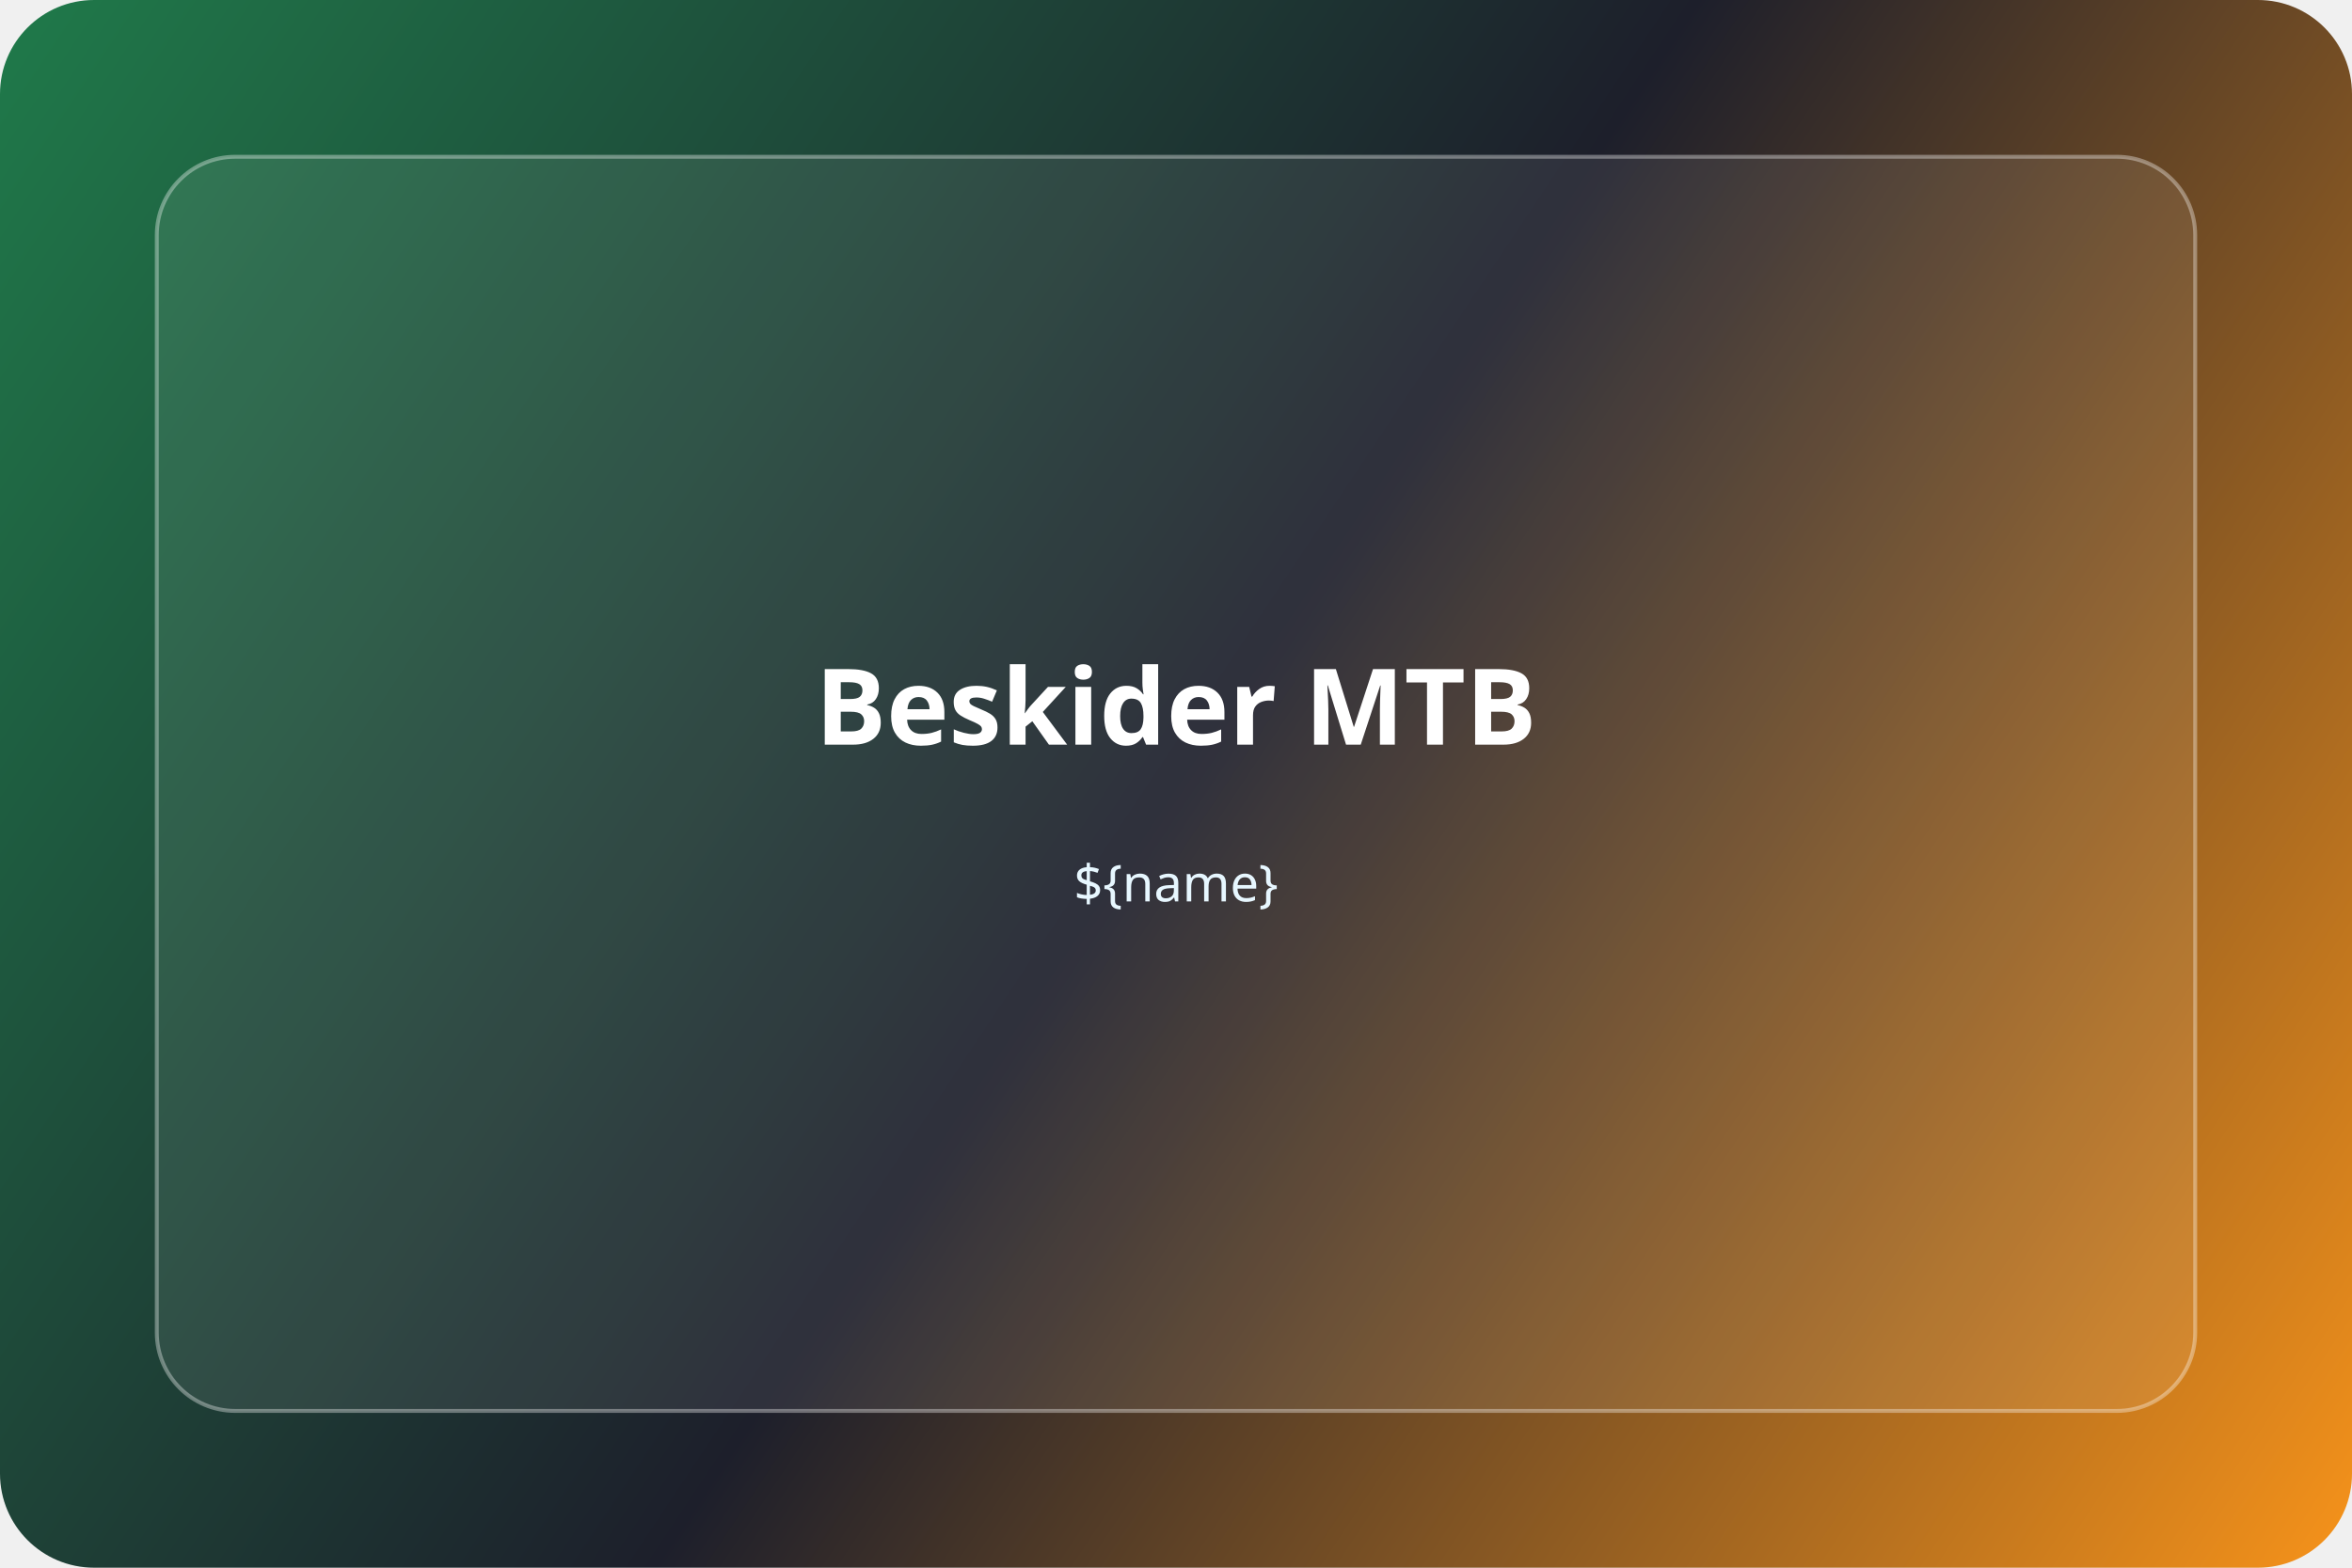
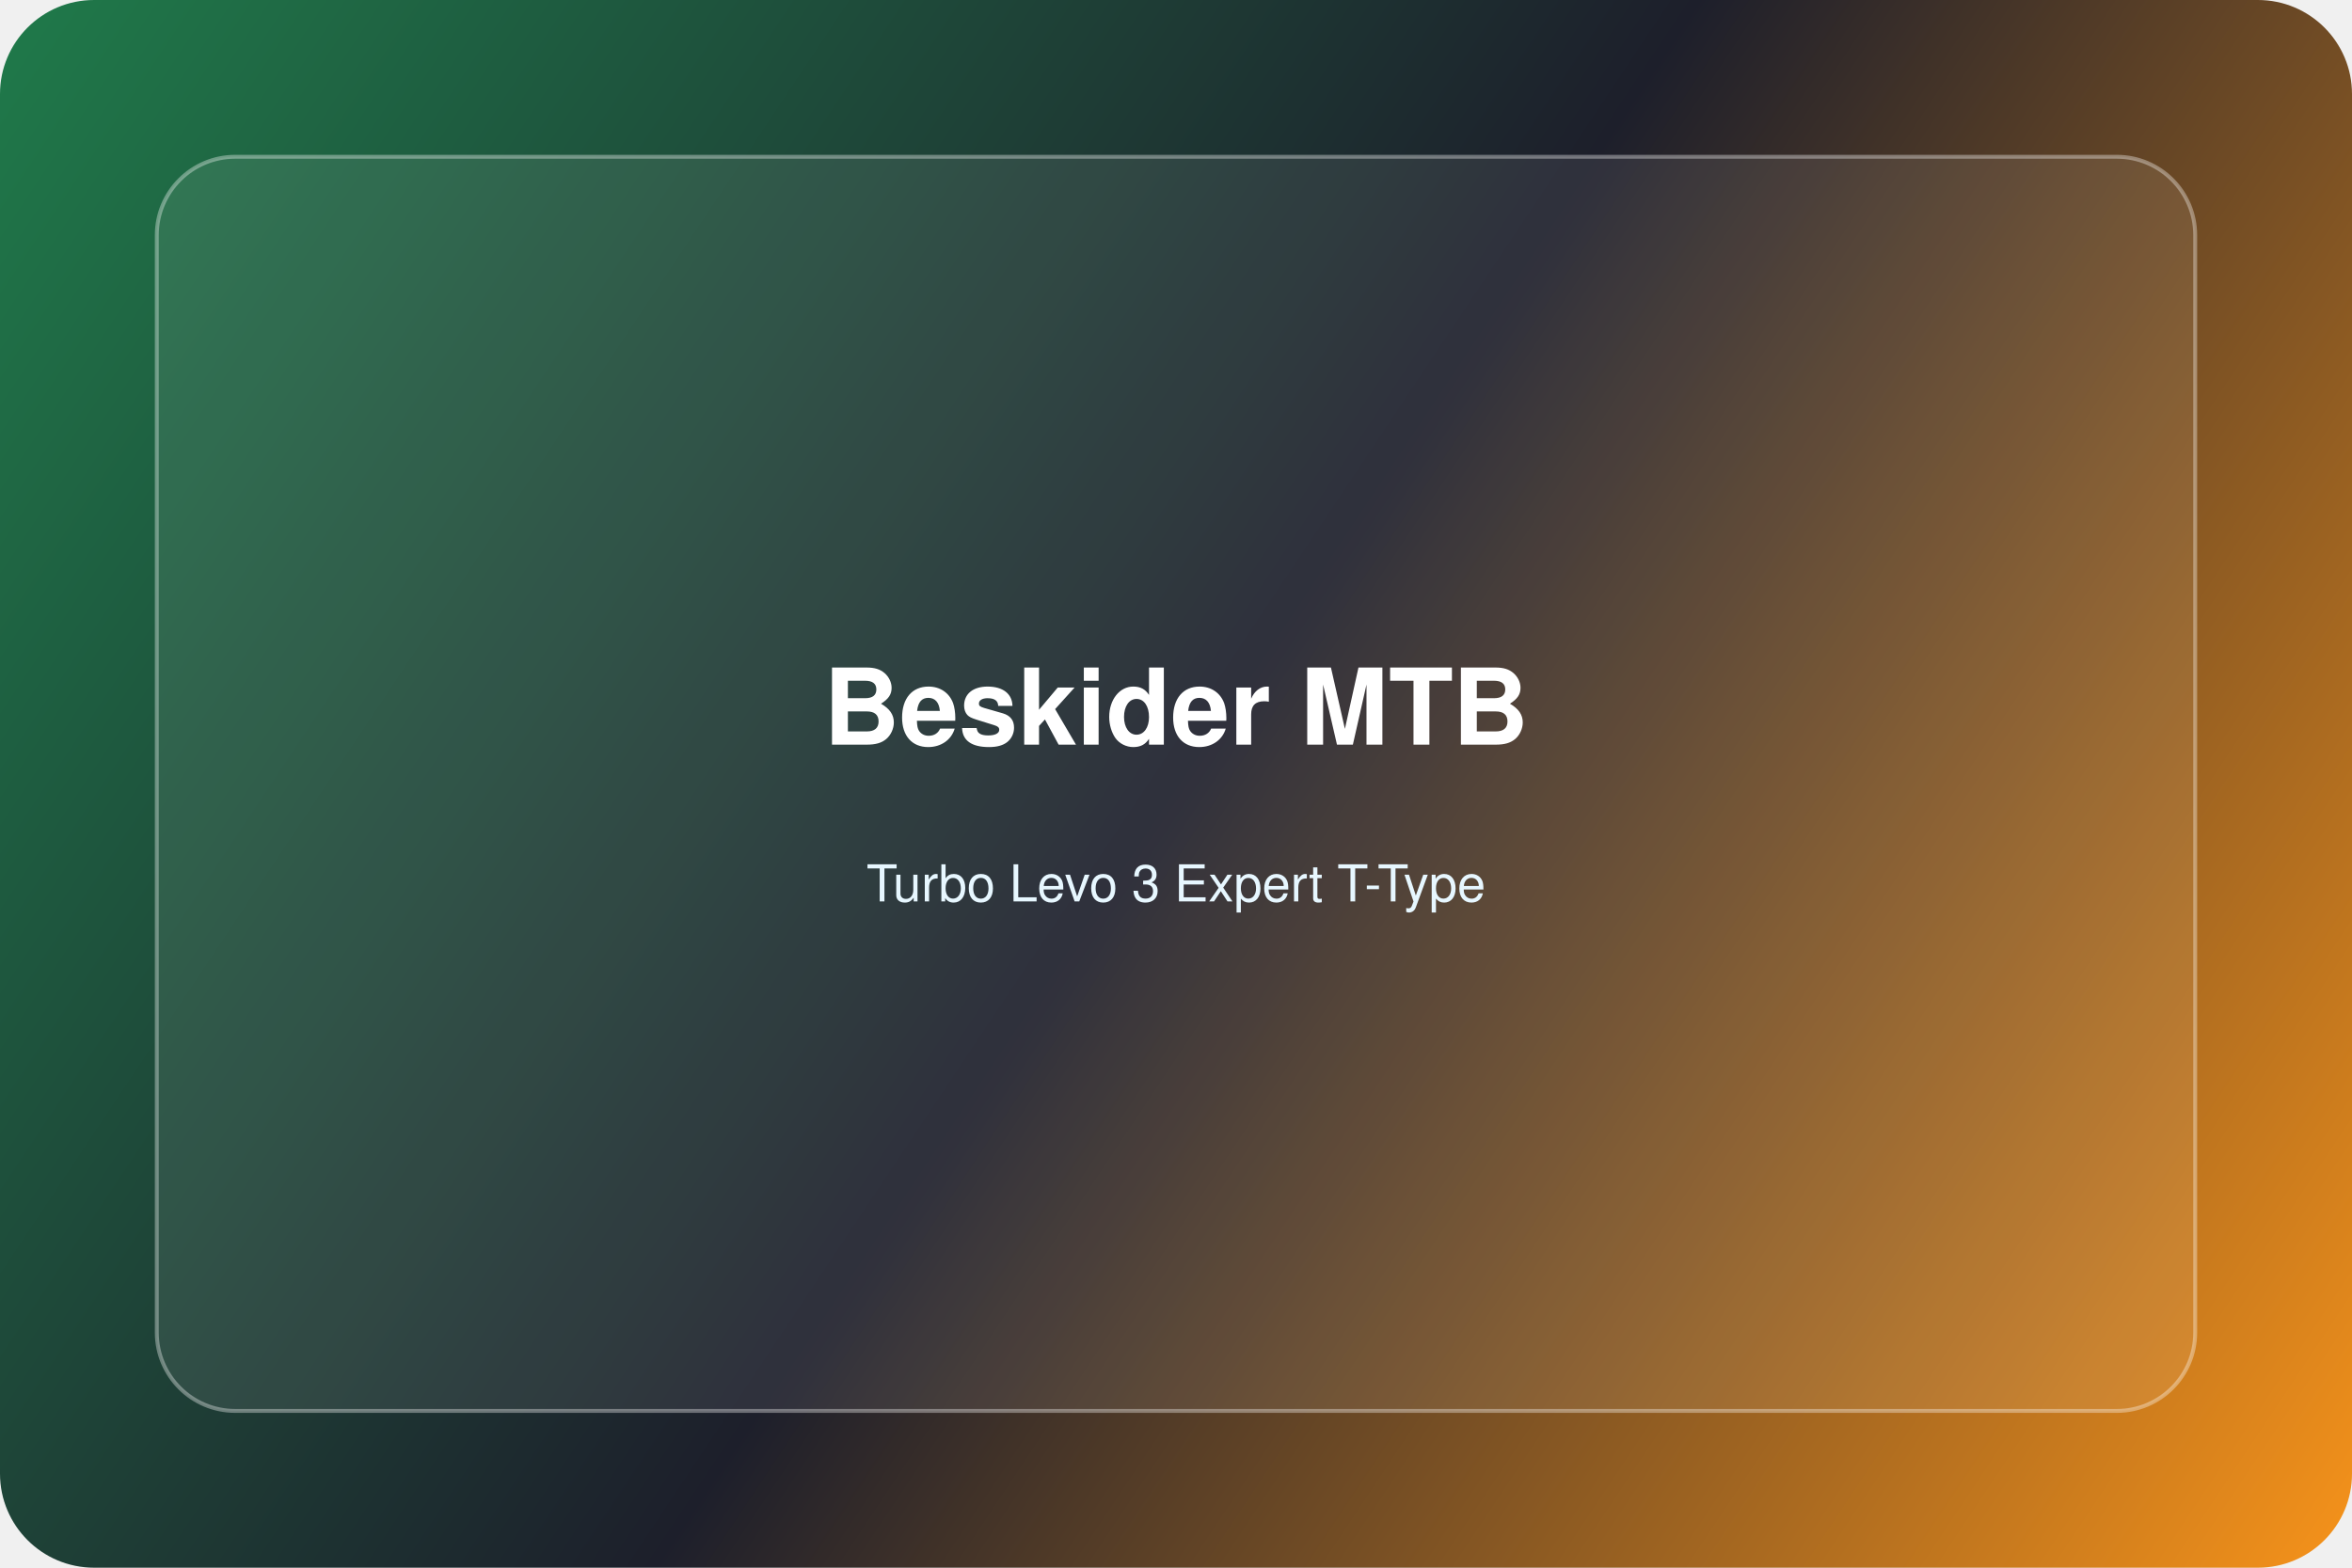
<svg xmlns="http://www.w3.org/2000/svg" width="1200" height="800" viewBox="0 0 1200 800" fill="none">
  <defs>
    <linearGradient id="grad" x1="0" y1="0" x2="1200" y2="800" gradientUnits="userSpaceOnUse">
      <stop offset="0%" stop-color="#1f7a4a" />
      <stop offset="50%" stop-color="#1d1f2b" />
      <stop offset="100%" stop-color="#f7931a" />
    </linearGradient>
  </defs>
  <rect width="1200" height="800" rx="48" fill="url(#grad)" />
  <rect x="80" y="80" width="1040" height="640" rx="40" fill="rgba(255,255,255,0.08)" stroke="rgba(255,255,255,0.35)" stroke-width="2" />
-   <text x="600" y="380" font-size="54" text-anchor="middle" fill="#ffffff" font-family="'Segoe UI', sans-serif" font-weight="600">Beskider MTB</text>
-   <text x="600" y="460" font-size="26" text-anchor="middle" fill="#e7f7ff" font-family="'Segoe UI', sans-serif">${name}</text>
+   <text x="600" y="380" font-size="54" text-anchor="middle" fill="#ffffff" font-family="SF Pro Text, Helvetica Neue, Helvetica, sans-serif" font-weight="600">Beskider MTB</text>
+   <text x="600" y="460" font-size="26" text-anchor="middle" fill="#e7f7ff" font-family="SF Pro Text, Helvetica Neue, Helvetica, sans-serif">Turbo Levo 3 Expert T-Type</text>
</svg>
